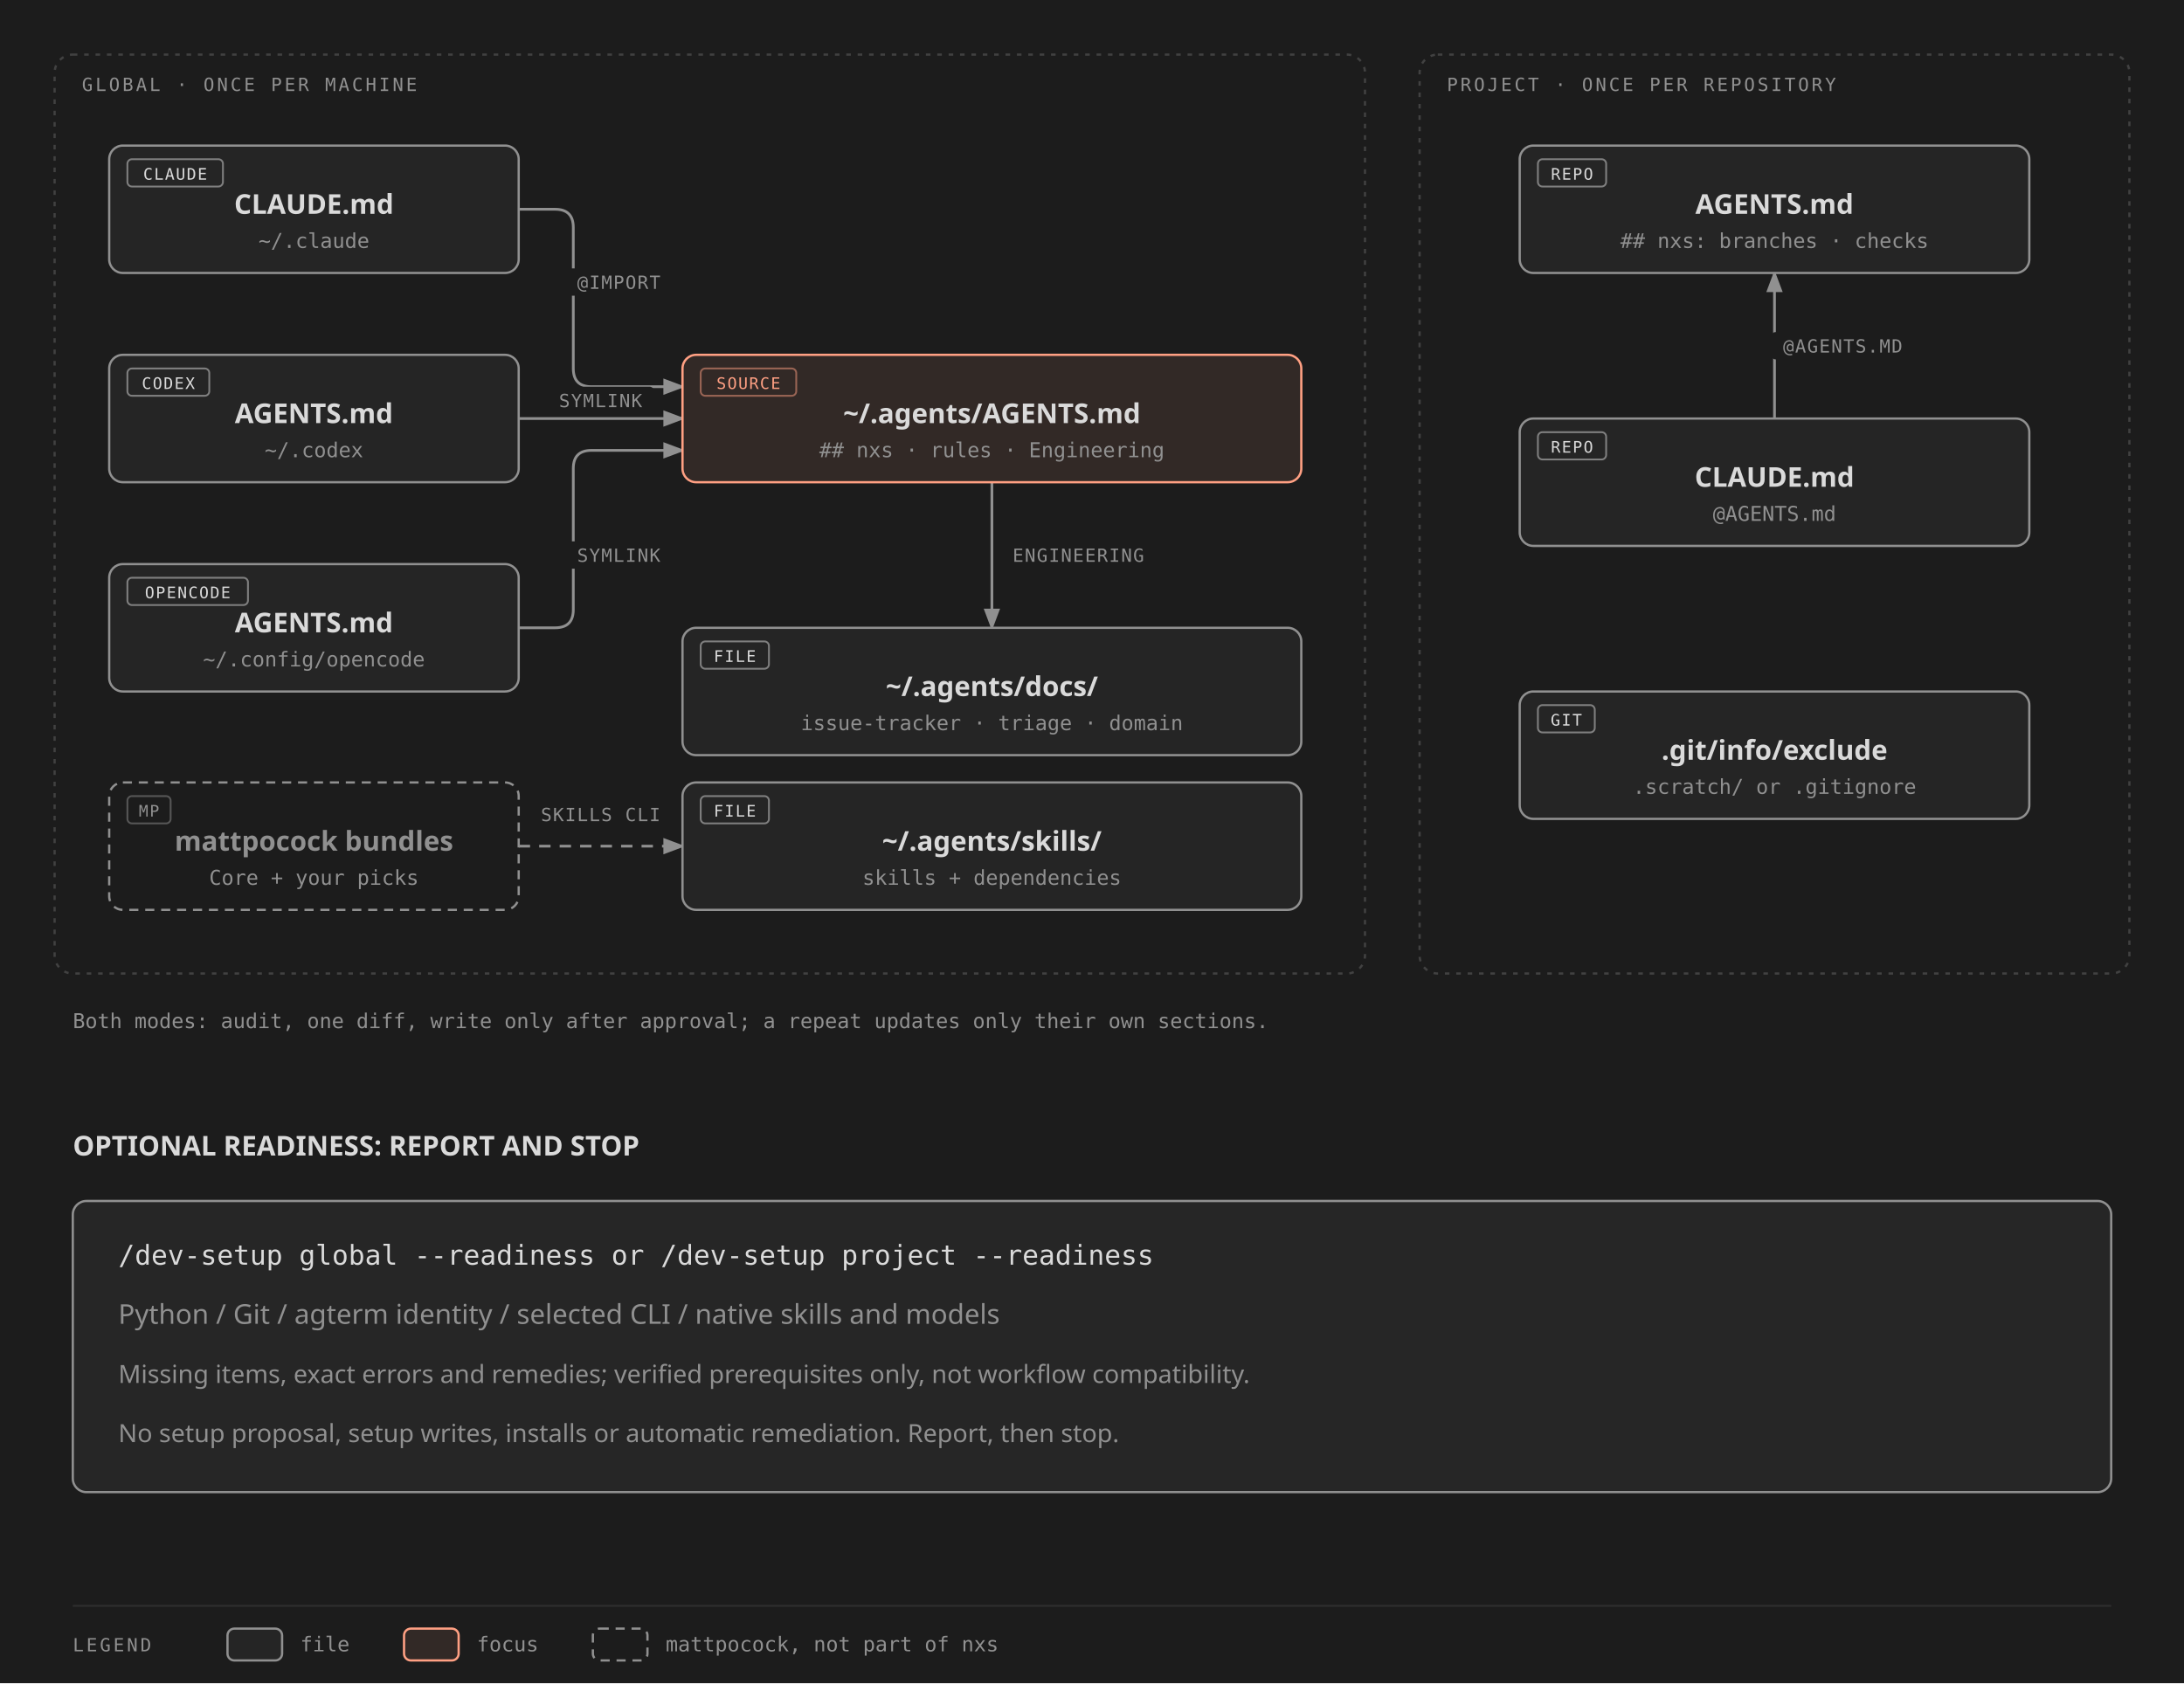
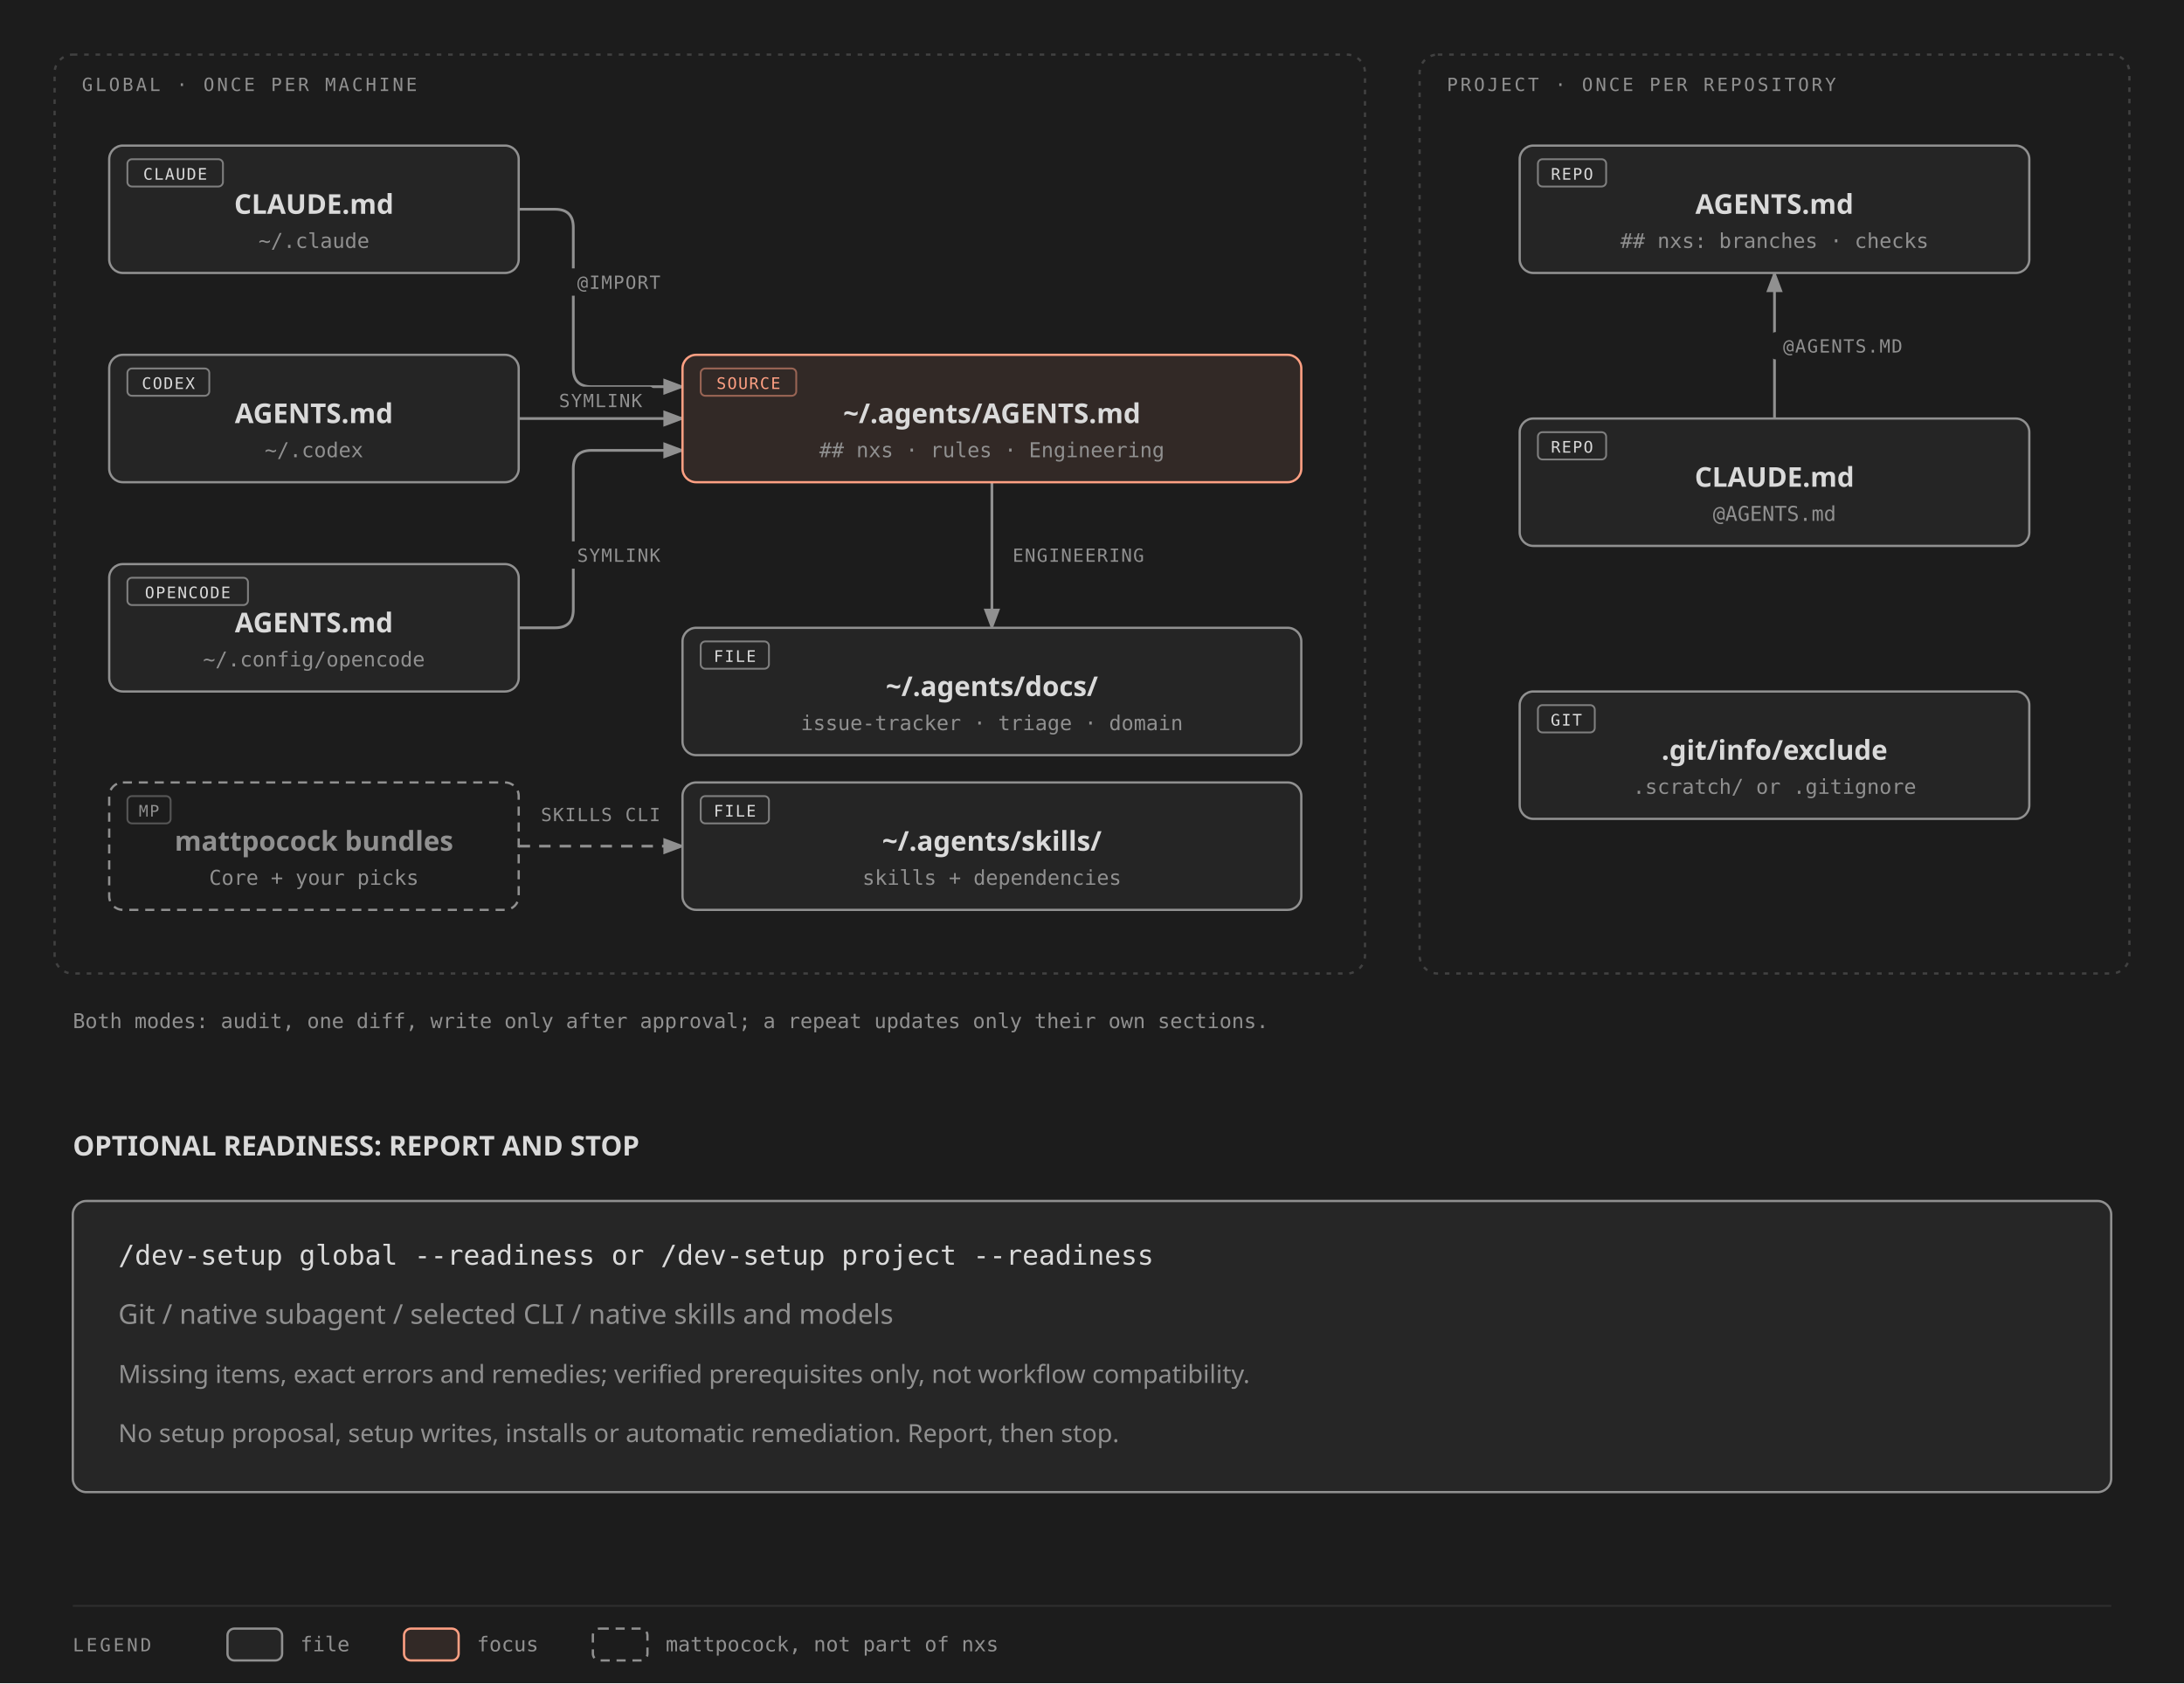
<svg xmlns="http://www.w3.org/2000/svg" viewBox="0 0 960 740" role="img" aria-labelledby="nxs-setup-dark-title nxs-setup-dark-desc" id="nxs-setup-dark-root">
  <defs>
    <marker id="nxs-setup-dark-arrow" markerWidth="8" markerHeight="6" refX="7" refY="3" orient="auto">
      <polygon points="0 0, 8 3, 0 6" fill="#909090" />
    </marker>
    <marker id="nxs-setup-dark-arrow-accent" markerWidth="8" markerHeight="6" refX="7" refY="3" orient="auto">
      <polygon points="0 0, 8 3, 0 6" fill="#ffa083" />
    </marker>
    <marker id="nxs-setup-dark-arrow-link" markerWidth="8" markerHeight="6" refX="7" refY="3" orient="auto">
      <polygon points="0 0, 8 3, 0 6" fill="#8dbbff" />
    </marker>
    <marker id="nxs-setup-dark-arrow-soft" markerWidth="8" markerHeight="6" refX="7" refY="3" orient="auto">
      <polygon points="0 0, 8 3, 0 6" fill="#909090" />
    </marker>
  </defs>
  <rect width="100%" height="100%" fill="#1c1c1c" />
  <rect x="24" y="24" width="576" height="404" rx="8" fill="none" stroke="rgba(218,218,218,0.2)" stroke-width="1" stroke-dasharray="2,3" />
  <text x="36" y="40" fill="#909090" font-size="8" font-family="'Geist Mono', ui-monospace, monospace" letter-spacing="0.14em">GLOBAL · ONCE PER MACHINE</text>
  <rect x="624" y="24" width="312" height="404" rx="8" fill="none" stroke="rgba(218,218,218,0.2)" stroke-width="1" stroke-dasharray="2,3" />
  <text x="636" y="40" fill="#909090" font-size="8" font-family="'Geist Mono', ui-monospace, monospace" letter-spacing="0.14em">PROJECT · ONCE PER REPOSITORY</text>
  <path d="M 228 92 L 244 92 Q 252 92 252 100 L 252 162 Q 252 170 260 170 L 300 170" fill="none" stroke="#909090" stroke-width="1.2" marker-end="url(#nxs-setup-dark-arrow)" />
  <path d="M 228 184 L 300 184" fill="none" stroke="#909090" stroke-width="1.2" marker-end="url(#nxs-setup-dark-arrow)" />
  <path d="M 228 276 L 244 276 Q 252 276 252 268 L 252 206 Q 252 198 260 198 L 300 198" fill="none" stroke="#909090" stroke-width="1.2" marker-end="url(#nxs-setup-dark-arrow)" />
  <path d="M 436 212 L 436 276" fill="none" stroke="#909090" stroke-width="1.2" marker-end="url(#nxs-setup-dark-arrow)" />
  <path d="M 228 372 L 300 372" fill="none" stroke="#909090" stroke-width="1.2" stroke-dasharray="5,4" marker-end="url(#nxs-setup-dark-arrow-soft)" />
  <path d="M 780 184 L 780 120" fill="none" stroke="#909090" stroke-width="1.2" marker-end="url(#nxs-setup-dark-arrow)" />
  <rect x="248.5" y="118" width="47" height="12" rx="2" fill="#1c1c1c" />
  <text x="272" y="127" fill="#909090" font-size="8" font-family="'Geist Mono', ui-monospace, monospace" text-anchor="middle" letter-spacing="0.06em">@IMPORT</text>
  <rect x="240.5" y="170" width="47" height="12" rx="2" fill="#1c1c1c" />
  <text x="264" y="179" fill="#909090" font-size="8" font-family="'Geist Mono', ui-monospace, monospace" text-anchor="middle" letter-spacing="0.06em">SYMLINK</text>
  <rect x="248.5" y="238" width="47" height="12" rx="2" fill="#1c1c1c" />
  <text x="272" y="247" fill="#909090" font-size="8" font-family="'Geist Mono', ui-monospace, monospace" text-anchor="middle" letter-spacing="0.06em">SYMLINK</text>
  <rect x="440" y="238" width="68" height="12" rx="2" fill="#1c1c1c" />
  <text x="474" y="247" fill="#909090" font-size="8" font-family="'Geist Mono', ui-monospace, monospace" text-anchor="middle" letter-spacing="0.06em">ENGINEERING</text>
  <rect x="232.5" y="352" width="63" height="12" rx="2" fill="#1c1c1c" />
  <text x="264" y="361" fill="#909090" font-size="8" font-family="'Geist Mono', ui-monospace, monospace" text-anchor="middle" letter-spacing="0.06em">SKILLS CLI</text>
  <rect x="778.5" y="146" width="63" height="12" rx="2" fill="#1c1c1c" />
  <text x="810" y="155" fill="#909090" font-size="8" font-family="'Geist Mono', ui-monospace, monospace" text-anchor="middle" letter-spacing="0.06em">@AGENTS.MD</text>
  <rect x="48" y="64" width="180" height="56" rx="6" fill="#1c1c1c" />
  <rect x="48" y="64" width="180" height="56" rx="6" fill="rgba(218,218,218,0.05)" stroke="#909090" stroke-width="1" />
  <rect x="56" y="70" width="42" height="12" rx="2" fill="transparent" stroke="#dadada" stroke-opacity="0.5" stroke-width="0.8" />
  <text x="77" y="79" fill="#dadada" font-size="7" font-family="'Geist Mono', ui-monospace, monospace" text-anchor="middle" letter-spacing="0.08em">CLAUDE</text>
  <text x="138" y="94" fill="#dadada" font-size="12" font-weight="600" font-family="'Geist', system-ui, sans-serif" text-anchor="middle">CLAUDE.md</text>
  <text x="138" y="109" fill="#909090" font-size="9" font-family="'Geist Mono', ui-monospace, monospace" text-anchor="middle">~/.claude</text>
  <rect x="48" y="156" width="180" height="56" rx="6" fill="#1c1c1c" />
  <rect x="48" y="156" width="180" height="56" rx="6" fill="rgba(218,218,218,0.05)" stroke="#909090" stroke-width="1" />
  <rect x="56" y="162" width="36" height="12" rx="2" fill="transparent" stroke="#dadada" stroke-opacity="0.5" stroke-width="0.8" />
  <text x="74" y="171" fill="#dadada" font-size="7" font-family="'Geist Mono', ui-monospace, monospace" text-anchor="middle" letter-spacing="0.08em">CODEX</text>
  <text x="138" y="186" fill="#dadada" font-size="12" font-weight="600" font-family="'Geist', system-ui, sans-serif" text-anchor="middle">AGENTS.md</text>
  <text x="138" y="201" fill="#909090" font-size="9" font-family="'Geist Mono', ui-monospace, monospace" text-anchor="middle">~/.codex</text>
  <rect x="48" y="248" width="180" height="56" rx="6" fill="#1c1c1c" />
  <rect x="48" y="248" width="180" height="56" rx="6" fill="rgba(218,218,218,0.05)" stroke="#909090" stroke-width="1" />
  <rect x="56" y="254" width="53" height="12" rx="2" fill="transparent" stroke="#dadada" stroke-opacity="0.5" stroke-width="0.8" />
  <text x="82.5" y="263" fill="#dadada" font-size="7" font-family="'Geist Mono', ui-monospace, monospace" text-anchor="middle" letter-spacing="0.08em">OPENCODE</text>
  <text x="138" y="278" fill="#dadada" font-size="12" font-weight="600" font-family="'Geist', system-ui, sans-serif" text-anchor="middle">AGENTS.md</text>
  <text x="138" y="293" fill="#909090" font-size="9" font-family="'Geist Mono', ui-monospace, monospace" text-anchor="middle">~/.config/opencode</text>
  <rect x="300" y="156" width="272" height="56" rx="6" fill="#1c1c1c" />
  <rect x="300" y="156" width="272" height="56" rx="6" fill="rgba(255,160,131,0.10)" stroke="#ffa083" stroke-width="1" />
  <rect x="308" y="162" width="42" height="12" rx="2" fill="transparent" stroke="#ffa083" stroke-opacity="0.5" stroke-width="0.8" />
  <text x="329" y="171" fill="#ffa083" font-size="7" font-family="'Geist Mono', ui-monospace, monospace" text-anchor="middle" letter-spacing="0.08em">SOURCE</text>
  <text x="436" y="186" fill="#dadada" font-size="12" font-weight="600" font-family="'Geist', system-ui, sans-serif" text-anchor="middle">~/.agents/AGENTS.md</text>
  <text x="436" y="201" fill="#909090" font-size="9" font-family="'Geist Mono', ui-monospace, monospace" text-anchor="middle">## nxs · rules · Engineering</text>
  <rect x="300" y="276" width="272" height="56" rx="6" fill="#1c1c1c" />
  <rect x="300" y="276" width="272" height="56" rx="6" fill="rgba(218,218,218,0.05)" stroke="#909090" stroke-width="1" />
  <rect x="308" y="282" width="30" height="12" rx="2" fill="transparent" stroke="#dadada" stroke-opacity="0.5" stroke-width="0.8" />
  <text x="323" y="291" fill="#dadada" font-size="7" font-family="'Geist Mono', ui-monospace, monospace" text-anchor="middle" letter-spacing="0.08em">FILE</text>
  <text x="436" y="306" fill="#dadada" font-size="12" font-weight="600" font-family="'Geist', system-ui, sans-serif" text-anchor="middle">~/.agents/docs/</text>
  <text x="436" y="321" fill="#909090" font-size="9" font-family="'Geist Mono', ui-monospace, monospace" text-anchor="middle">issue-tracker · triage · domain</text>
  <rect x="48" y="344" width="180" height="56" rx="6" fill="#1c1c1c" />
  <rect x="48" y="344" width="180" height="56" rx="6" fill="#1c1c1c" stroke="#909090" stroke-width="1" stroke-dasharray="4,3" />
  <rect x="56" y="350" width="19" height="12" rx="2" fill="transparent" stroke="#909090" stroke-opacity="0.5" stroke-width="0.8" />
  <text x="65.5" y="359" fill="#909090" font-size="7" font-family="'Geist Mono', ui-monospace, monospace" text-anchor="middle" letter-spacing="0.08em">MP</text>
  <text x="138" y="374" fill="#909090" font-size="12" font-weight="600" font-family="'Geist', system-ui, sans-serif" text-anchor="middle">mattpocock bundles</text>
  <text x="138" y="389" fill="#909090" font-size="9" font-family="'Geist Mono', ui-monospace, monospace" text-anchor="middle">Core + your picks</text>
  <rect x="300" y="344" width="272" height="56" rx="6" fill="#1c1c1c" />
  <rect x="300" y="344" width="272" height="56" rx="6" fill="rgba(218,218,218,0.05)" stroke="#909090" stroke-width="1" />
  <rect x="308" y="350" width="30" height="12" rx="2" fill="transparent" stroke="#dadada" stroke-opacity="0.5" stroke-width="0.8" />
  <text x="323" y="359" fill="#dadada" font-size="7" font-family="'Geist Mono', ui-monospace, monospace" text-anchor="middle" letter-spacing="0.08em">FILE</text>
  <text x="436" y="374" fill="#dadada" font-size="12" font-weight="600" font-family="'Geist', system-ui, sans-serif" text-anchor="middle">~/.agents/skills/</text>
  <text x="436" y="389" fill="#909090" font-size="9" font-family="'Geist Mono', ui-monospace, monospace" text-anchor="middle">skills + dependencies</text>
  <rect x="668" y="64" width="224" height="56" rx="6" fill="#1c1c1c" />
  <rect x="668" y="64" width="224" height="56" rx="6" fill="rgba(218,218,218,0.05)" stroke="#909090" stroke-width="1" />
  <rect x="676" y="70" width="30" height="12" rx="2" fill="transparent" stroke="#dadada" stroke-opacity="0.5" stroke-width="0.8" />
  <text x="691" y="79" fill="#dadada" font-size="7" font-family="'Geist Mono', ui-monospace, monospace" text-anchor="middle" letter-spacing="0.08em">REPO</text>
  <text x="780" y="94" fill="#dadada" font-size="12" font-weight="600" font-family="'Geist', system-ui, sans-serif" text-anchor="middle">AGENTS.md</text>
  <text x="780" y="109" fill="#909090" font-size="9" font-family="'Geist Mono', ui-monospace, monospace" text-anchor="middle">## nxs: branches · checks</text>
  <rect x="668" y="184" width="224" height="56" rx="6" fill="#1c1c1c" />
  <rect x="668" y="184" width="224" height="56" rx="6" fill="rgba(218,218,218,0.05)" stroke="#909090" stroke-width="1" />
  <rect x="676" y="190" width="30" height="12" rx="2" fill="transparent" stroke="#dadada" stroke-opacity="0.5" stroke-width="0.8" />
  <text x="691" y="199" fill="#dadada" font-size="7" font-family="'Geist Mono', ui-monospace, monospace" text-anchor="middle" letter-spacing="0.08em">REPO</text>
  <text x="780" y="214" fill="#dadada" font-size="12" font-weight="600" font-family="'Geist', system-ui, sans-serif" text-anchor="middle">CLAUDE.md</text>
  <text x="780" y="229" fill="#909090" font-size="9" font-family="'Geist Mono', ui-monospace, monospace" text-anchor="middle">@AGENTS.md</text>
  <rect x="668" y="304" width="224" height="56" rx="6" fill="#1c1c1c" />
  <rect x="668" y="304" width="224" height="56" rx="6" fill="rgba(218,218,218,0.05)" stroke="#909090" stroke-width="1" />
  <rect x="676" y="310" width="25" height="12" rx="2" fill="transparent" stroke="#dadada" stroke-opacity="0.5" stroke-width="0.8" />
  <text x="688.5" y="319" fill="#dadada" font-size="7" font-family="'Geist Mono', ui-monospace, monospace" text-anchor="middle" letter-spacing="0.08em">GIT</text>
  <text x="780" y="334" fill="#dadada" font-size="12" font-weight="600" font-family="'Geist', system-ui, sans-serif" text-anchor="middle">.git/info/exclude</text>
  <text x="780" y="349" fill="#909090" font-size="9" font-family="'Geist Mono', ui-monospace, monospace" text-anchor="middle">.scratch/ or .gitignore</text>
  <text x="32" y="452" fill="#909090" font-size="9" font-family="'Geist Mono', ui-monospace, monospace">Both modes: audit, one diff, write only after approval; a repeat updates only their own sections.</text>
  <text x="32" y="508" fill="#dadada" font-size="12" font-family="'Geist', system-ui, sans-serif" font-weight="600">OPTIONAL READINESS: REPORT AND STOP</text>
  <rect x="32" y="528" width="896" height="128" rx="6" fill="#262626" stroke="#909090" stroke-width="1" />
  <text x="52" y="556" fill="#dadada" font-size="12" font-family="'Geist Mono', ui-monospace, monospace">/dev-setup global --readiness   or   /dev-setup project --readiness</text>
-   <text x="52" y="582" fill="#909090" font-size="12" font-family="'Geist', system-ui, sans-serif">Python / Git / agterm identity / selected CLI / native skills and models</text>
+   <text x="52" y="582" fill="#909090" font-size="12" font-family="'Geist', system-ui, sans-serif">Git / native subagent / selected CLI / native skills and models</text>
  <text x="52" y="608" fill="#909090" font-size="11" font-family="'Geist', system-ui, sans-serif">Missing items, exact errors and remedies; verified prerequisites only, not workflow compatibility.</text>
  <text x="52" y="634" fill="#909090" font-size="11" font-family="'Geist', system-ui, sans-serif">No setup proposal, setup writes, installs or automatic remediation. Report, then stop.</text>
  <g transform="translate(0 240)">
    <line x1="32" y1="466" x2="928" y2="466" stroke="rgba(218,218,218,0.1)" stroke-width="0.8" />
    <text x="32" y="486" fill="#909090" font-size="8" font-family="'Geist Mono', ui-monospace, monospace" letter-spacing="0.14em">LEGEND</text>
    <rect x="100" y="476" width="24" height="14" rx="3" fill="rgba(218,218,218,0.05)" stroke="#909090" stroke-width="1" />
    <text x="132" y="486" fill="#909090" font-size="9" font-family="'Geist Mono', ui-monospace, monospace">file</text>
    <rect x="177.6" y="476" width="24" height="14" rx="3" fill="rgba(255,160,131,0.10)" stroke="#ffa083" stroke-width="1" />
    <text x="209.6" y="486" fill="#909090" font-size="9" font-family="'Geist Mono', ui-monospace, monospace">focus</text>
    <rect x="260.6" y="476" width="24" height="14" rx="3" fill="#1c1c1c" stroke="#909090" stroke-width="1" stroke-dasharray="4,3" />
    <text x="292.6" y="486" fill="#909090" font-size="9" font-family="'Geist Mono', ui-monospace, monospace">mattpocock, not part of nxs</text>
  </g>
</svg>
